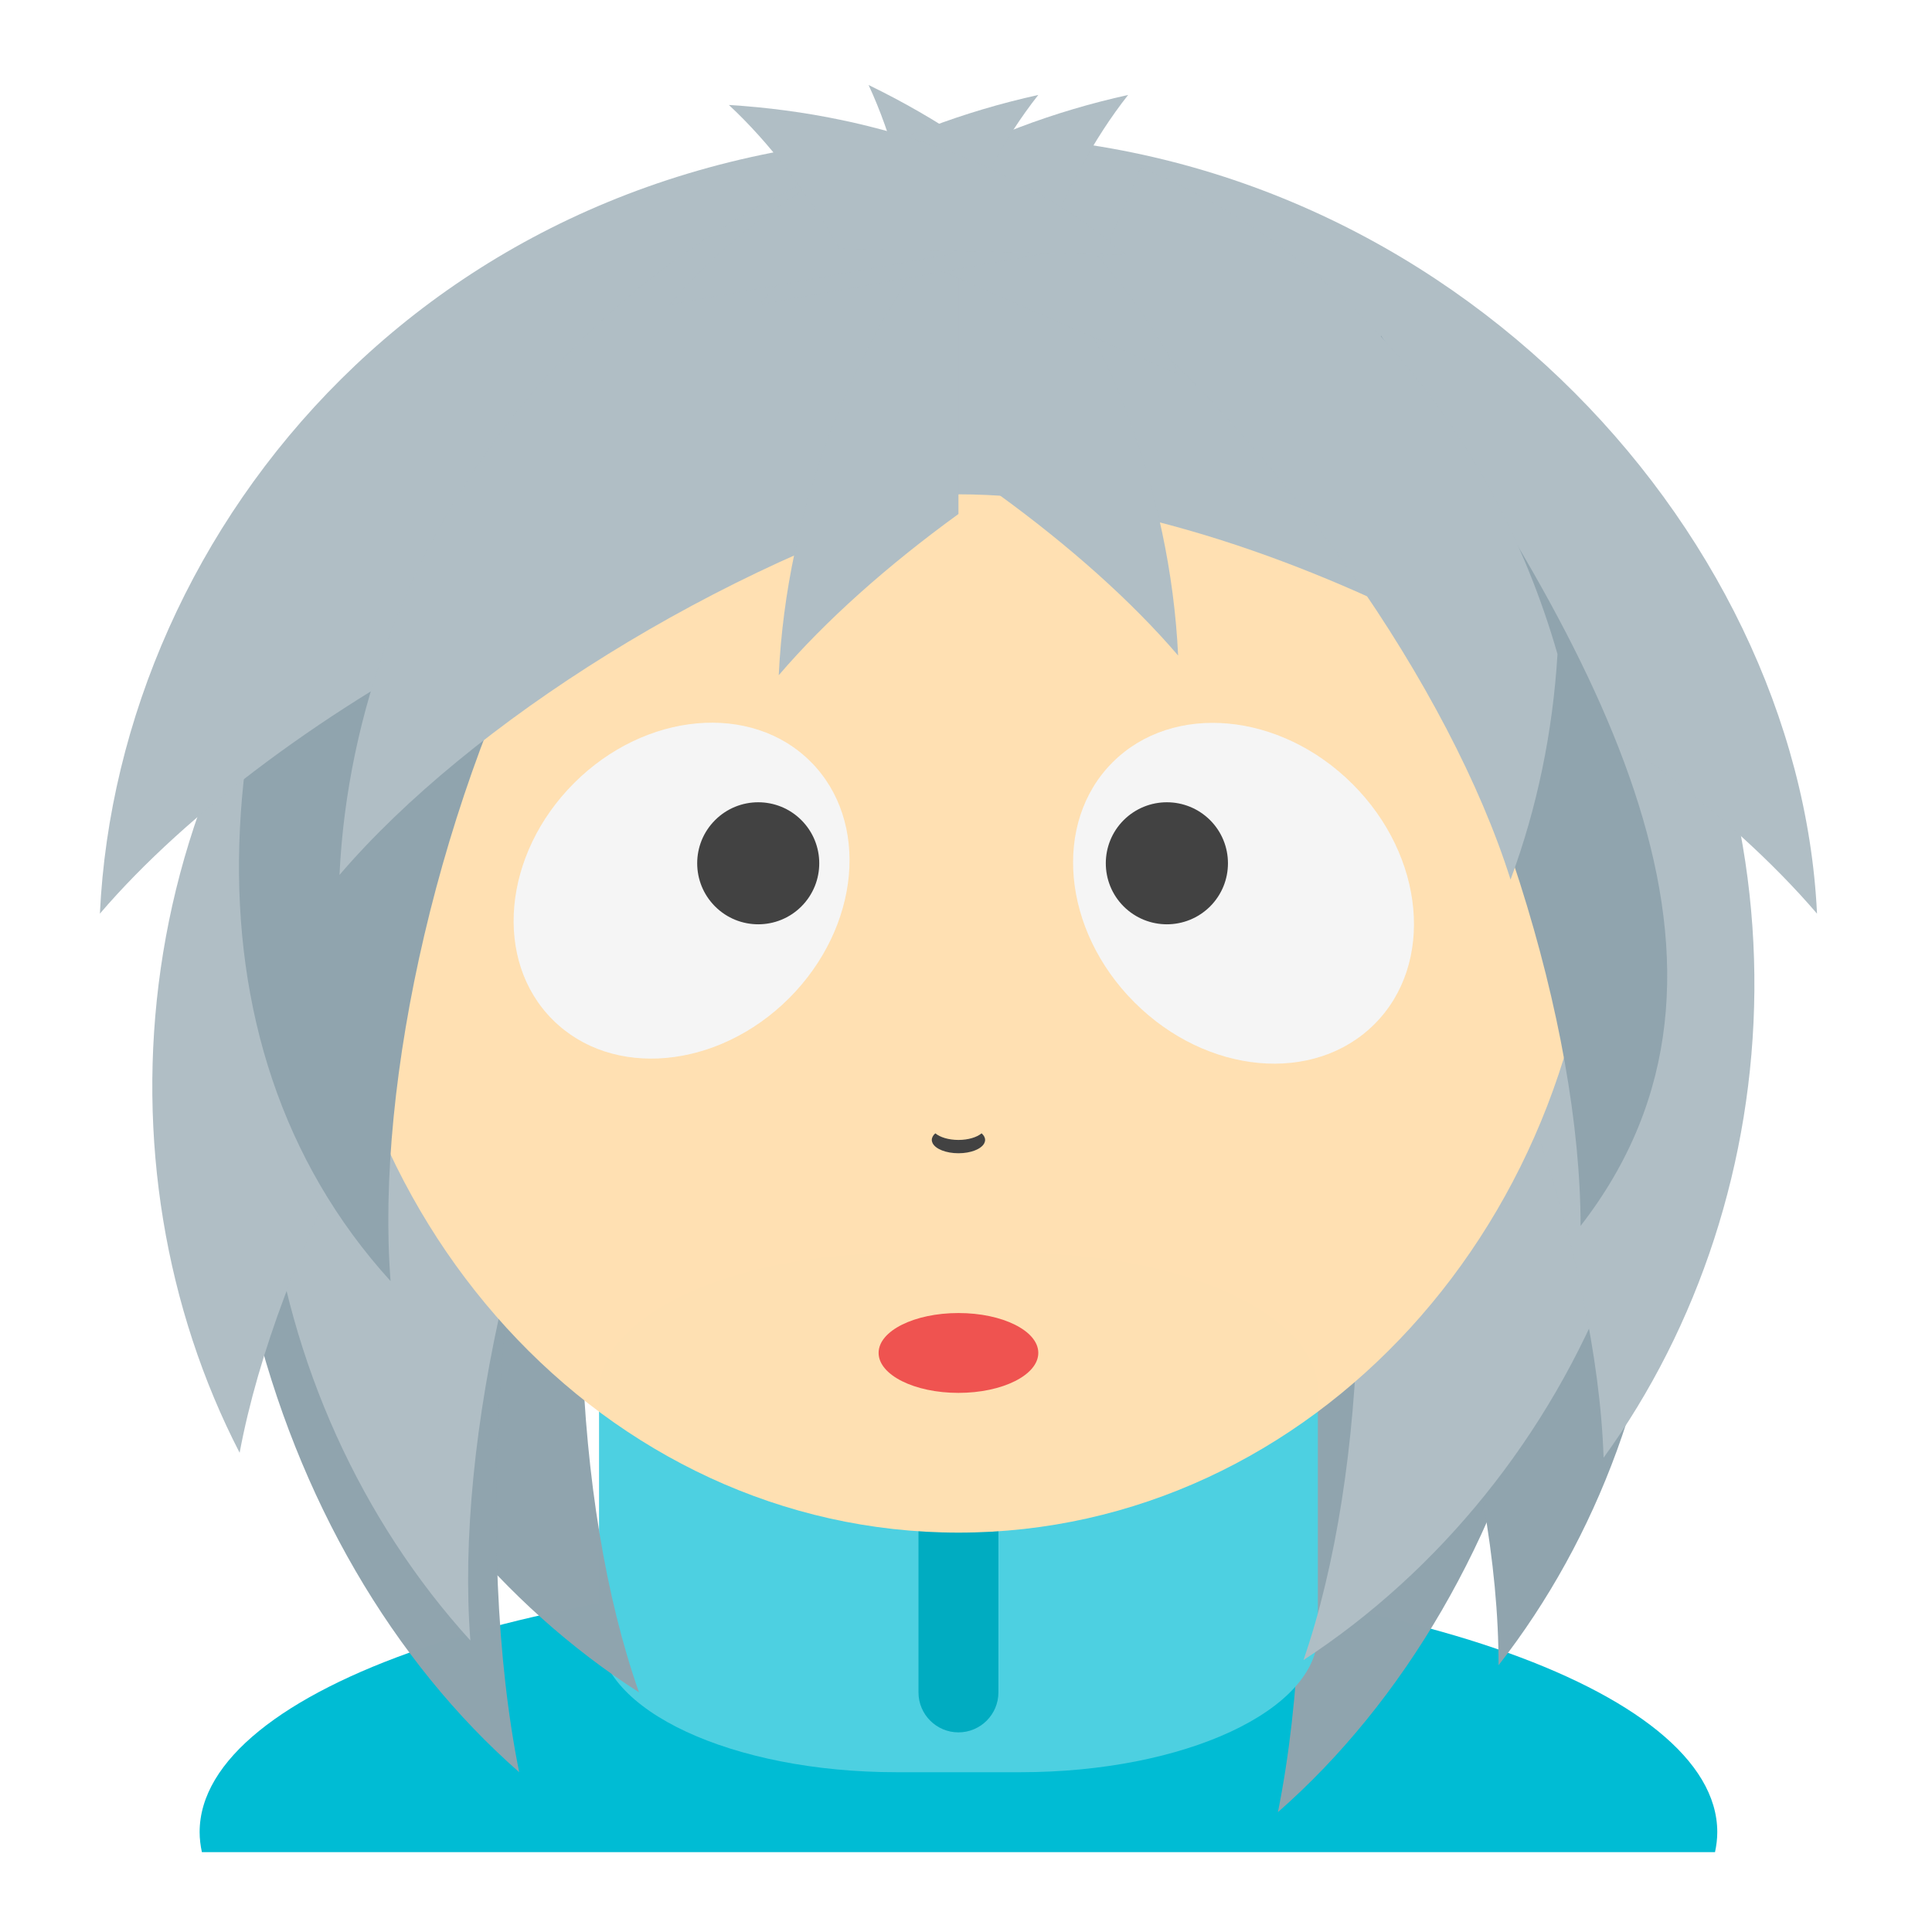
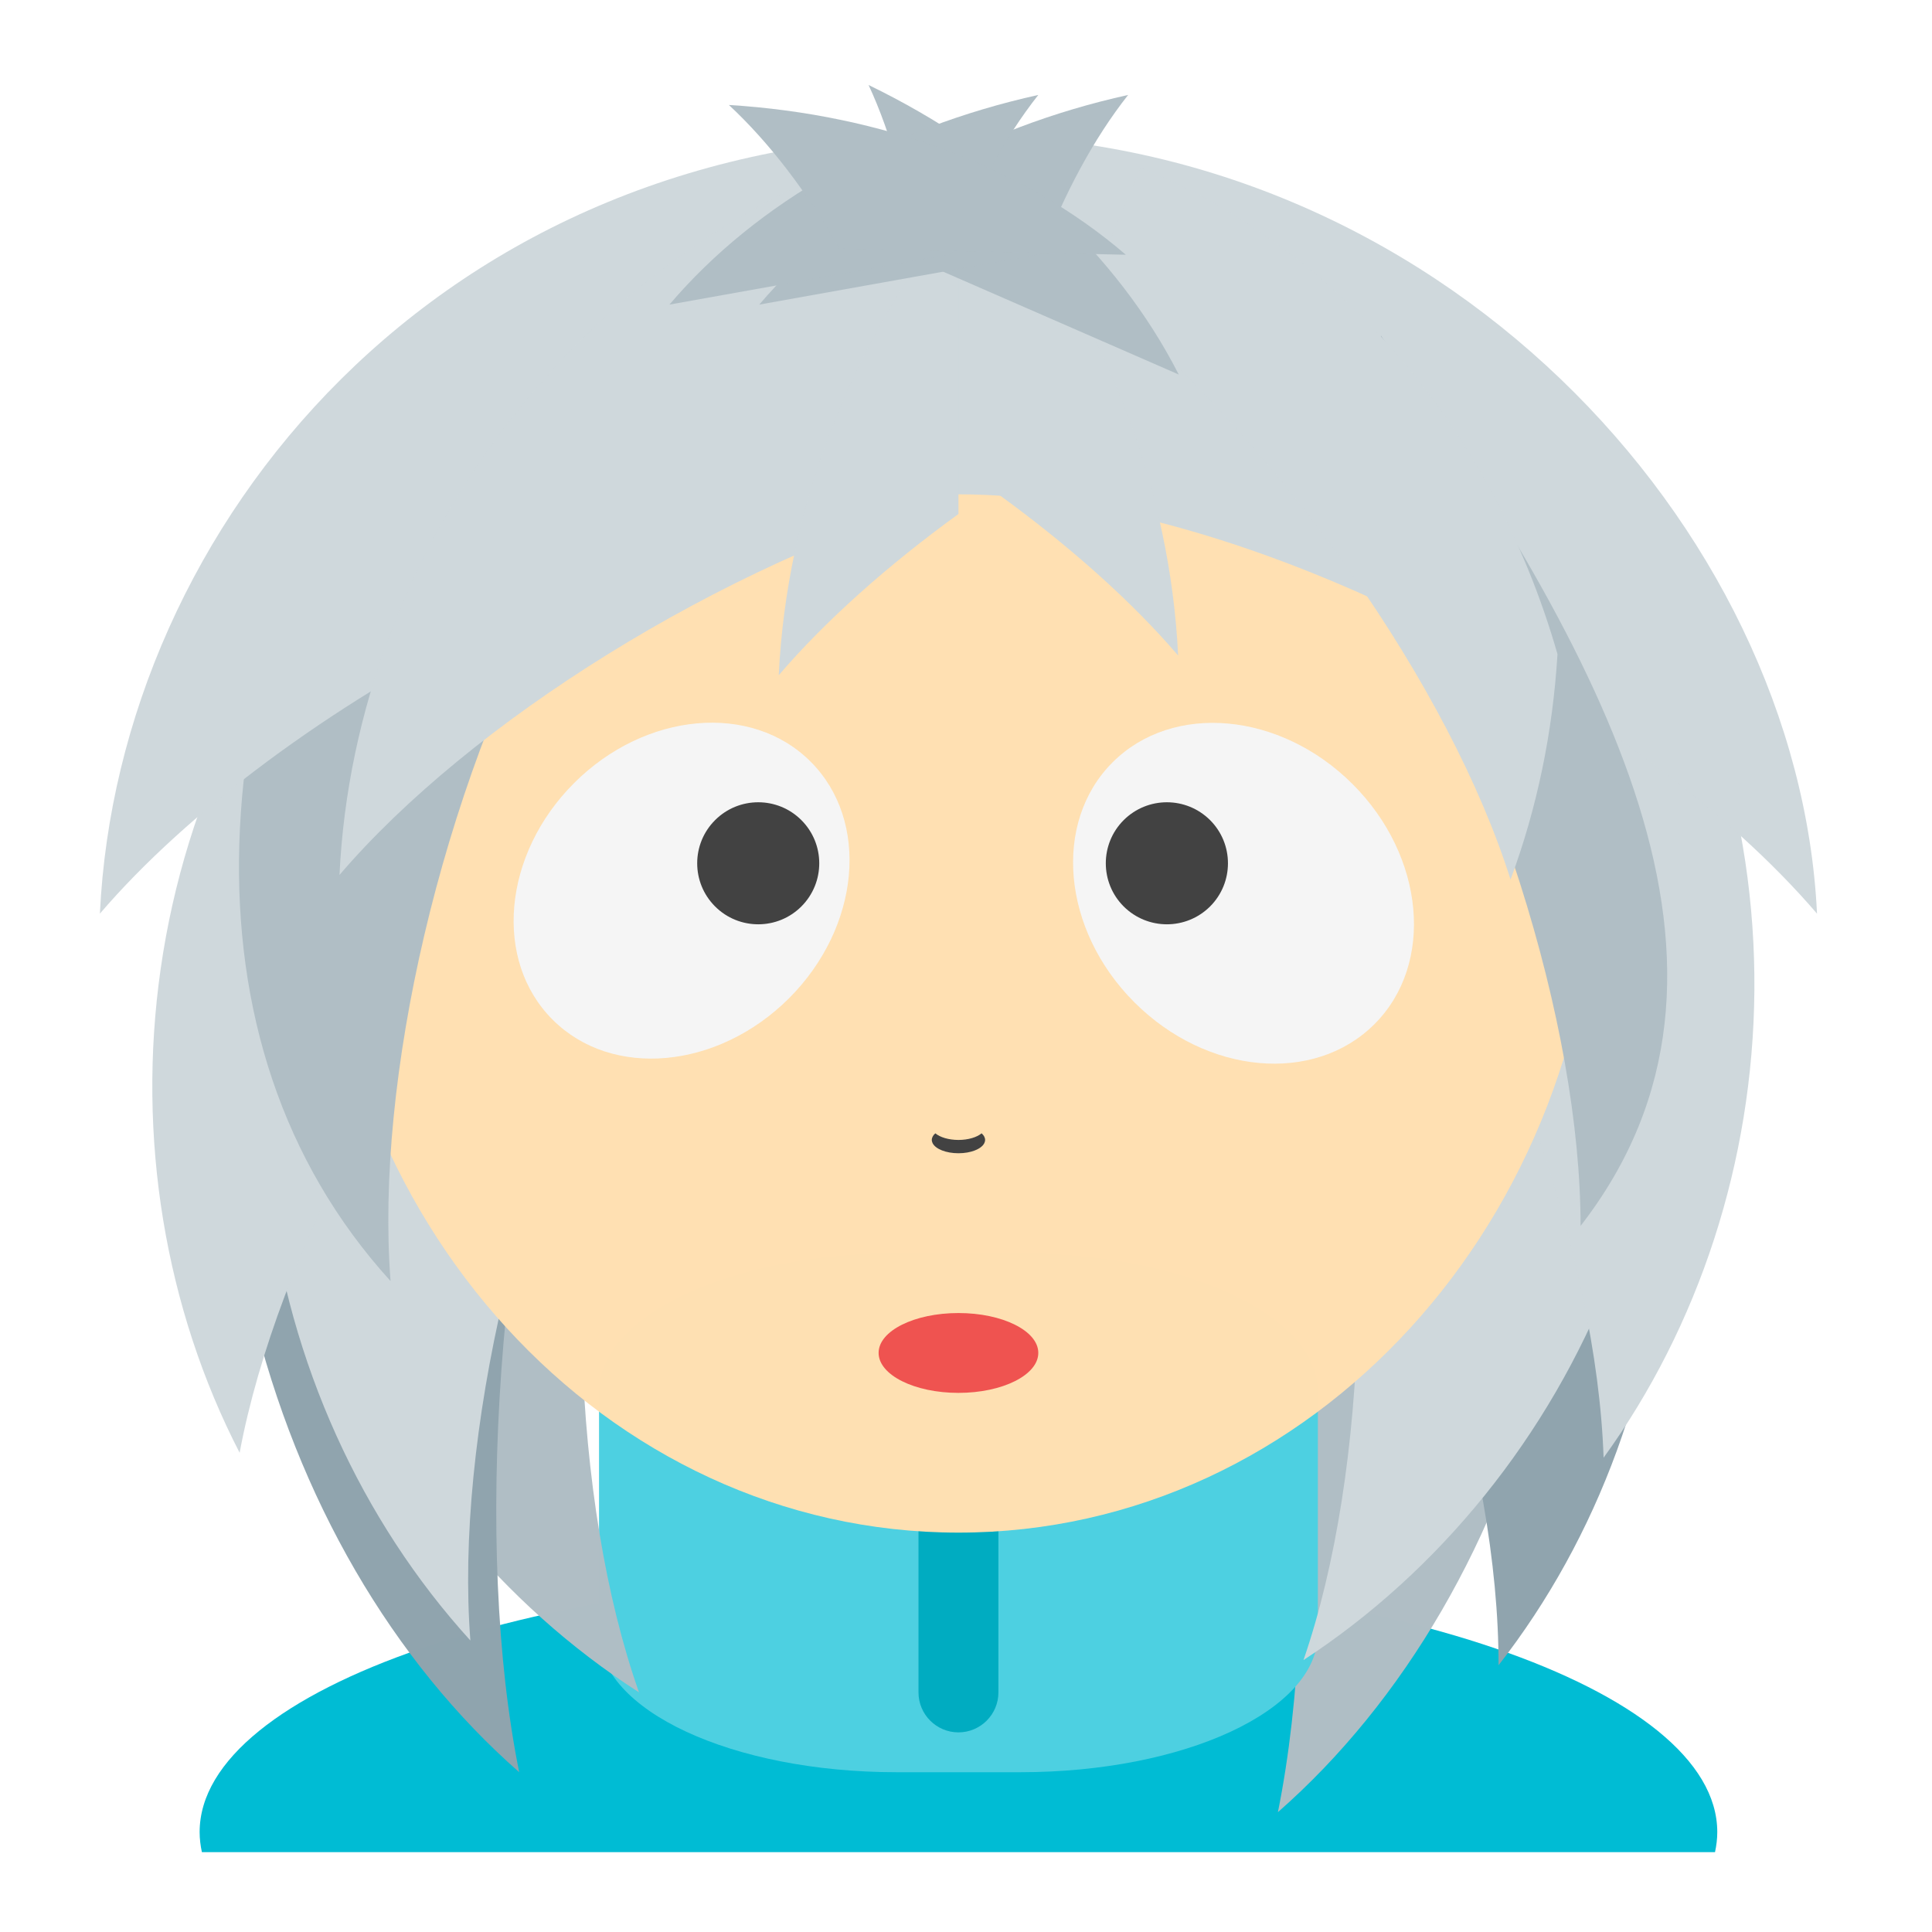
<svg xmlns="http://www.w3.org/2000/svg" width="64px" height="64px" viewBox="0 0 64 64" version="1.1">
  <g id="surface1">
    <path style=" stroke:none;fill-rule:nonzero;fill:rgb(56.471%,64.314%,68.235%);fill-opacity:0.996;" d="M 42.332 9.762 C 51.52 18.836 59.16 27.996 54.238 37.543 C 53.02 31.012 48.48 22.367 42.785 16.371 Z M 42.332 9.762 " />
    <path style=" stroke:none;fill-rule:nonzero;fill:rgb(0%,73.725%,83.137%);fill-opacity:1;" d="M 31.75 52.094 C 17.824 52.094 6.613 55.93 6.613 60.691 C 6.613 60.914 6.641 61.137 6.688 61.355 L 56.812 61.355 C 56.859 61.137 56.887 60.914 56.887 60.691 C 56.887 55.93 45.676 52.094 31.75 52.094 Z M 31.75 52.094 " />
-     <path style=" stroke:none;fill-rule:nonzero;fill:rgb(56.471%,64.314%,68.235%);fill-opacity:0.996;" d="M 50.121 24.312 C 54.957 38.512 50.699 52.691 42.332 60.031 C 43.828 52.621 43.105 41.285 40.258 32.094 Z M 50.121 24.312 " />
+     <path style=" stroke:none;fill-rule:nonzero;fill:rgb(69.02%,74.51%,77.255%);fill-opacity:0.996;" d="M 50.121 24.312 C 54.957 38.512 50.699 52.691 42.332 60.031 C 43.828 52.621 43.105 41.285 40.258 32.094 Z M 50.121 24.312 " />
    <path style=" stroke:none;fill-rule:nonzero;fill:rgb(30.196%,81.569%,88.235%);fill-opacity:1;" d="M 29.699 41.512 L 33.801 41.512 C 39.242 41.512 43.656 43.562 43.656 46.098 L 43.656 54.121 C 43.656 56.656 39.242 58.707 33.801 58.707 L 29.699 58.707 C 24.258 58.707 19.844 56.656 19.844 54.121 L 19.844 46.098 C 19.844 43.562 24.258 41.512 29.699 41.512 Z M 29.699 41.512 " />
    <path style=" stroke:none;fill-rule:nonzero;fill:rgb(56.471%,64.314%,68.235%);fill-opacity:0.996;" d="M 50.27 22.988 C 57.613 33.613 56.246 46.703 49.641 55.164 C 49.656 48.523 46.797 39.188 42.316 32.234 Z M 50.27 22.988 " />
-     <path style=" stroke:none;fill-rule:nonzero;fill:rgb(56.471%,64.314%,68.235%);fill-opacity:0.996;" d="M 9.938 25.902 C 6.52 38.355 12.133 50.258 21.168 56.062 C 18.957 49.801 18.57 40.043 20.5 32 Z M 9.938 25.902 " />
-     <path style=" stroke:none;fill-rule:nonzero;fill:rgb(69.02%,74.51%,77.255%);fill-opacity:0.996;" d="M 54.168 24.746 C 57.688 37.172 52.168 49.117 43.18 54.992 C 45.34 48.715 45.652 38.953 43.656 30.926 Z M 54.168 24.746 " />
-     <path style=" stroke:none;fill-rule:nonzero;fill:rgb(69.02%,74.51%,77.255%);fill-opacity:0.996;" d="M 52.594 16.109 C 60.316 26.461 59.422 39.59 53.121 48.289 C 52.898 41.648 49.707 32.422 44.98 25.637 Z M 52.594 16.109 " />
+     <path style=" stroke:none;fill-rule:nonzero;fill:rgb(69.02%,74.51%,77.255%);fill-opacity:0.996;" d="M 9.938 25.902 C 6.52 38.355 12.133 50.258 21.168 56.062 C 18.957 49.801 18.57 40.043 20.5 32 Z M 9.938 25.902 " />
+     <path style=" stroke:none;fill-rule:nonzero;fill:rgb(81.176%,84.706%,86.275%);fill-opacity:0.996;" d="M 54.168 24.746 C 57.688 37.172 52.168 49.117 43.18 54.992 C 45.34 48.715 45.652 38.953 43.656 30.926 Z M 54.168 24.746 " />
+     <path style=" stroke:none;fill-rule:nonzero;fill:rgb(81.176%,84.706%,86.275%);fill-opacity:0.996;" d="M 52.594 16.109 C 60.316 26.461 59.422 39.59 53.121 48.289 C 52.898 41.648 49.707 32.422 44.98 25.637 Z M 52.594 16.109 " />
    <path style=" stroke:none;fill-rule:nonzero;fill:rgb(56.471%,64.314%,68.235%);fill-opacity:0.996;" d="M 9.41 22.988 C 4.574 37.191 8.832 51.367 17.199 58.707 C 15.703 51.301 16.426 39.961 19.273 30.773 Z M 9.41 22.988 " />
-     <path style=" stroke:none;fill-rule:nonzero;fill:rgb(69.02%,74.51%,77.255%);fill-opacity:0.996;" d="M 12.543 22.305 C 6.016 33.445 8.359 46.398 15.582 54.344 C 15.07 47.723 17.219 38.195 21.168 30.926 Z M 12.543 22.305 " />
-     <path style=" stroke:none;fill-rule:nonzero;fill:rgb(69.02%,74.51%,77.255%);fill-opacity:0.996;" d="M 13.293 16.391 C 4.105 25.465 3.016 38.582 7.938 48.125 C 9.156 41.598 13.699 32.953 19.391 26.953 Z M 13.293 16.391 " />
+     <path style=" stroke:none;fill-rule:nonzero;fill:rgb(81.176%,84.706%,86.275%);fill-opacity:0.996;" d="M 12.543 22.305 C 6.016 33.445 8.359 46.398 15.582 54.344 C 15.07 47.723 17.219 38.195 21.168 30.926 Z M 12.543 22.305 " />
+     <path style=" stroke:none;fill-rule:nonzero;fill:rgb(81.176%,84.706%,86.275%);fill-opacity:0.996;" d="M 13.293 16.391 C 4.105 25.465 3.016 38.582 7.938 48.125 C 9.156 41.598 13.699 32.953 19.391 26.953 Z M 13.293 16.391 " />
    <path style=" stroke:none;fill-rule:nonzero;fill:rgb(0%,67.451%,75.686%);fill-opacity:1;" d="M 31.75 48.785 C 32.48 48.785 33.074 49.379 33.074 50.109 L 33.074 56.062 C 33.074 56.793 32.48 57.387 31.75 57.387 C 31.02 57.387 30.426 56.793 30.426 56.062 L 30.426 50.109 C 30.426 49.379 31.02 48.785 31.75 48.785 Z M 31.75 48.785 " />
    <path style=" stroke:none;fill-rule:nonzero;fill:rgb(100%,87.843%,69.804%);fill-opacity:0.996;" d="M 31.75 4.469 C 43.441 4.469 52.918 14.832 52.918 27.621 C 52.918 40.406 43.441 50.77 31.75 50.77 C 20.059 50.77 10.582 40.406 10.582 27.621 C 10.582 14.832 20.059 4.469 31.75 4.469 Z M 31.75 4.469 " />
    <path style=" stroke:none;fill-rule:nonzero;fill:rgb(96.078%,96.078%,96.078%);fill-opacity:0.996;" d="M 44.809 25.977 C 42.414 23.582 38.852 23.258 36.855 25.254 C 34.859 27.25 35.184 30.809 37.578 33.203 C 39.977 35.602 43.535 35.922 45.531 33.926 C 47.527 31.934 47.203 28.371 44.809 25.977 Z M 44.809 25.977 " />
    <path style=" stroke:none;fill-rule:nonzero;fill:rgb(25.882%,25.882%,25.882%);fill-opacity:0.996;" d="M 40.086 27.168 C 39.293 26.379 38.016 26.379 37.223 27.168 C 36.434 27.957 36.434 29.238 37.223 30.027 C 38.016 30.816 39.293 30.816 40.086 30.027 C 40.875 29.238 40.875 27.957 40.086 27.168 Z M 40.086 27.168 " />
    <path style=" stroke:none;fill-rule:nonzero;fill:rgb(96.078%,96.078%,96.078%);fill-opacity:0.996;" d="M 19.016 25.941 C 21.375 23.582 24.887 23.262 26.852 25.23 C 28.82 27.195 28.5 30.703 26.141 33.066 C 23.777 35.426 20.27 35.746 18.305 33.777 C 16.336 31.812 16.656 28.301 19.016 25.941 Z M 19.016 25.941 " />
    <path style=" stroke:none;fill-rule:nonzero;fill:rgb(25.882%,25.882%,25.882%);fill-opacity:0.996;" d="M 23.688 27.168 C 24.477 26.379 25.758 26.379 26.547 27.168 C 27.336 27.957 27.336 29.238 26.547 30.027 C 25.758 30.816 24.477 30.816 23.688 30.027 C 22.898 29.238 22.898 27.957 23.688 27.168 Z M 23.688 27.168 " />
    <path style=" stroke:none;fill-rule:nonzero;fill:rgb(93.725%,32.549%,31.373%);fill-opacity:1;" d="M 31.75 43.496 C 33.211 43.496 34.395 44.086 34.395 44.816 C 34.395 45.547 33.211 46.141 31.75 46.141 C 30.289 46.141 29.105 45.547 29.105 44.816 C 29.105 44.086 30.289 43.496 31.75 43.496 Z M 31.75 43.496 " />
-     <path style=" stroke:none;fill-rule:nonzero;fill:rgb(56.471%,64.314%,68.235%);fill-opacity:0.996;" d="M 13.23 11.082 C 6.703 22.227 5.715 34.492 12.938 42.438 C 12.426 35.816 14.574 26.289 18.52 19.02 Z M 13.23 11.082 " />
-     <path style=" stroke:none;fill-rule:nonzero;fill:rgb(69.02%,74.51%,77.255%);fill-opacity:0.996;" d="M 31.75 4.469 C 14.539 4.469 3.918 17.43 3.309 30.266 C 9.121 23.477 22.07 16.375 31.75 16.375 C 41.43 16.375 54.379 23.477 60.191 30.266 C 59.582 17.43 47.625 4.469 31.75 4.469 Z M 31.75 4.469 " />
-     <path style=" stroke:none;fill-rule:nonzero;fill:rgb(69.02%,74.51%,77.255%);fill-opacity:0.996;" d="M 31.75 4.18 C 19.254 7.445 11.754 18.258 11.246 28.984 C 15.562 23.938 23.82 18.723 31.75 16.375 Z M 31.75 4.18 " />
-     <path style=" stroke:none;fill-rule:nonzero;fill:rgb(69.02%,74.51%,77.255%);fill-opacity:0.996;" d="M 31.75 6.926 C 28.129 11.422 26.059 16.906 25.797 22.367 C 27.344 20.562 29.391 18.738 31.75 17.027 Z M 31.75 6.926 " />
-     <path style=" stroke:none;fill-rule:nonzero;fill:rgb(69.02%,74.51%,77.255%);fill-opacity:0.996;" d="M 33.074 6.273 C 36.695 10.77 38.766 16.254 39.027 21.715 C 37.48 19.91 35.43 18.086 33.074 16.375 Z M 33.074 6.273 " />
-     <path style=" stroke:none;fill-rule:nonzero;fill:rgb(56.471%,64.314%,68.235%);fill-opacity:0.996;" d="M 45.746 11.117 C 53.113 21.723 58.945 32.129 52.359 40.609 C 52.355 33.969 49.477 24.637 44.98 17.699 Z M 45.746 11.117 " />
-     <path style=" stroke:none;fill-rule:nonzero;fill:rgb(69.02%,74.51%,77.255%);fill-opacity:0.996;" d="M 37.789 5.559 L 36.105 9.508 C 42.484 14.773 48.039 22.805 50.039 29.137 C 50.918 26.77 51.438 24.246 51.594 21.668 C 49.402 14.031 44.16 8.152 37.789 5.559 Z M 37.789 5.559 " />
+     <path style=" stroke:none;fill-rule:nonzero;fill:rgb(69.02%,74.51%,77.255%);fill-opacity:0.996;" d="M 13.23 11.082 C 6.703 22.227 5.715 34.492 12.938 42.438 C 12.426 35.816 14.574 26.289 18.52 19.02 Z M 13.23 11.082 " />
+     <path style=" stroke:none;fill-rule:nonzero;fill:rgb(81.176%,84.706%,86.275%);fill-opacity:0.996;" d="M 31.75 4.469 C 14.539 4.469 3.918 17.43 3.309 30.266 C 9.121 23.477 22.07 16.375 31.75 16.375 C 41.43 16.375 54.379 23.477 60.191 30.266 C 59.582 17.43 47.625 4.469 31.75 4.469 Z M 31.75 4.469 " />
+     <path style=" stroke:none;fill-rule:nonzero;fill:rgb(81.176%,84.706%,86.275%);fill-opacity:0.996;" d="M 31.75 4.18 C 19.254 7.445 11.754 18.258 11.246 28.984 C 15.562 23.938 23.82 18.723 31.75 16.375 Z M 31.75 4.18 " />
+     <path style=" stroke:none;fill-rule:nonzero;fill:rgb(81.176%,84.706%,86.275%);fill-opacity:0.996;" d="M 31.75 6.926 C 28.129 11.422 26.059 16.906 25.797 22.367 C 27.344 20.562 29.391 18.738 31.75 17.027 Z M 31.75 6.926 " />
+     <path style=" stroke:none;fill-rule:nonzero;fill:rgb(81.176%,84.706%,86.275%);fill-opacity:0.996;" d="M 33.074 6.273 C 36.695 10.77 38.766 16.254 39.027 21.715 C 37.48 19.91 35.43 18.086 33.074 16.375 Z M 33.074 6.273 " />
+     <path style=" stroke:none;fill-rule:nonzero;fill:rgb(69.02%,74.51%,77.255%);fill-opacity:0.996;" d="M 45.746 11.117 C 53.113 21.723 58.945 32.129 52.359 40.609 C 52.355 33.969 49.477 24.637 44.98 17.699 Z M 45.746 11.117 " />
+     <path style=" stroke:none;fill-rule:nonzero;fill:rgb(81.176%,84.706%,86.275%);fill-opacity:0.996;" d="M 37.789 5.559 L 36.105 9.508 C 42.484 14.773 48.039 22.805 50.039 29.137 C 50.918 26.77 51.438 24.246 51.594 21.668 C 49.402 14.031 44.16 8.152 37.789 5.559 Z M 37.789 5.559 " />
    <path style=" stroke:none;fill-rule:nonzero;fill:rgb(25.882%,25.882%,25.882%);fill-opacity:1;" d="M 31.75 38.203 C 31.336 38.203 30.992 38.062 30.895 37.871 C 30.879 37.836 30.867 37.801 30.867 37.762 C 30.867 37.684 30.91 37.605 30.984 37.543 C 31.137 37.672 31.422 37.762 31.75 37.762 C 32.078 37.762 32.363 37.672 32.516 37.543 C 32.59 37.605 32.633 37.684 32.633 37.762 C 32.633 37.801 32.621 37.836 32.605 37.871 C 32.508 38.062 32.164 38.203 31.75 38.203 Z M 31.75 38.203 " />
    <path style=" stroke:none;fill-rule:nonzero;fill:rgb(69.02%,74.51%,77.255%);fill-opacity:0.996;" d="M 39.047 12.406 C 37.012 8.41 33.344 5.031 28.773 2.816 C 29.543 4.477 30.074 6.469 30.348 8.609 Z M 39.047 12.406 " />
    <path style=" stroke:none;fill-rule:nonzero;fill:rgb(69.02%,74.51%,77.255%);fill-opacity:0.996;" d="M 25.152 10.09 C 28.059 6.676 32.41 4.242 37.371 3.145 C 36.238 4.582 35.262 6.398 34.496 8.418 Z M 25.152 10.09 " />
    <path style=" stroke:none;fill-rule:nonzero;fill:rgb(69.02%,74.51%,77.255%);fill-opacity:0.996;" d="M 22.176 10.09 C 25.082 6.676 29.434 4.242 34.395 3.145 C 33.262 4.582 32.285 6.398 31.52 8.418 Z M 22.176 10.09 " />
    <path style=" stroke:none;fill-rule:nonzero;fill:rgb(69.02%,74.51%,77.255%);fill-opacity:0.996;" d="M 37.293 8.438 C 33.895 5.516 29.215 3.789 24.145 3.477 C 25.484 4.723 26.734 6.359 27.805 8.238 Z M 37.293 8.438 " />
  </g>
</svg>
